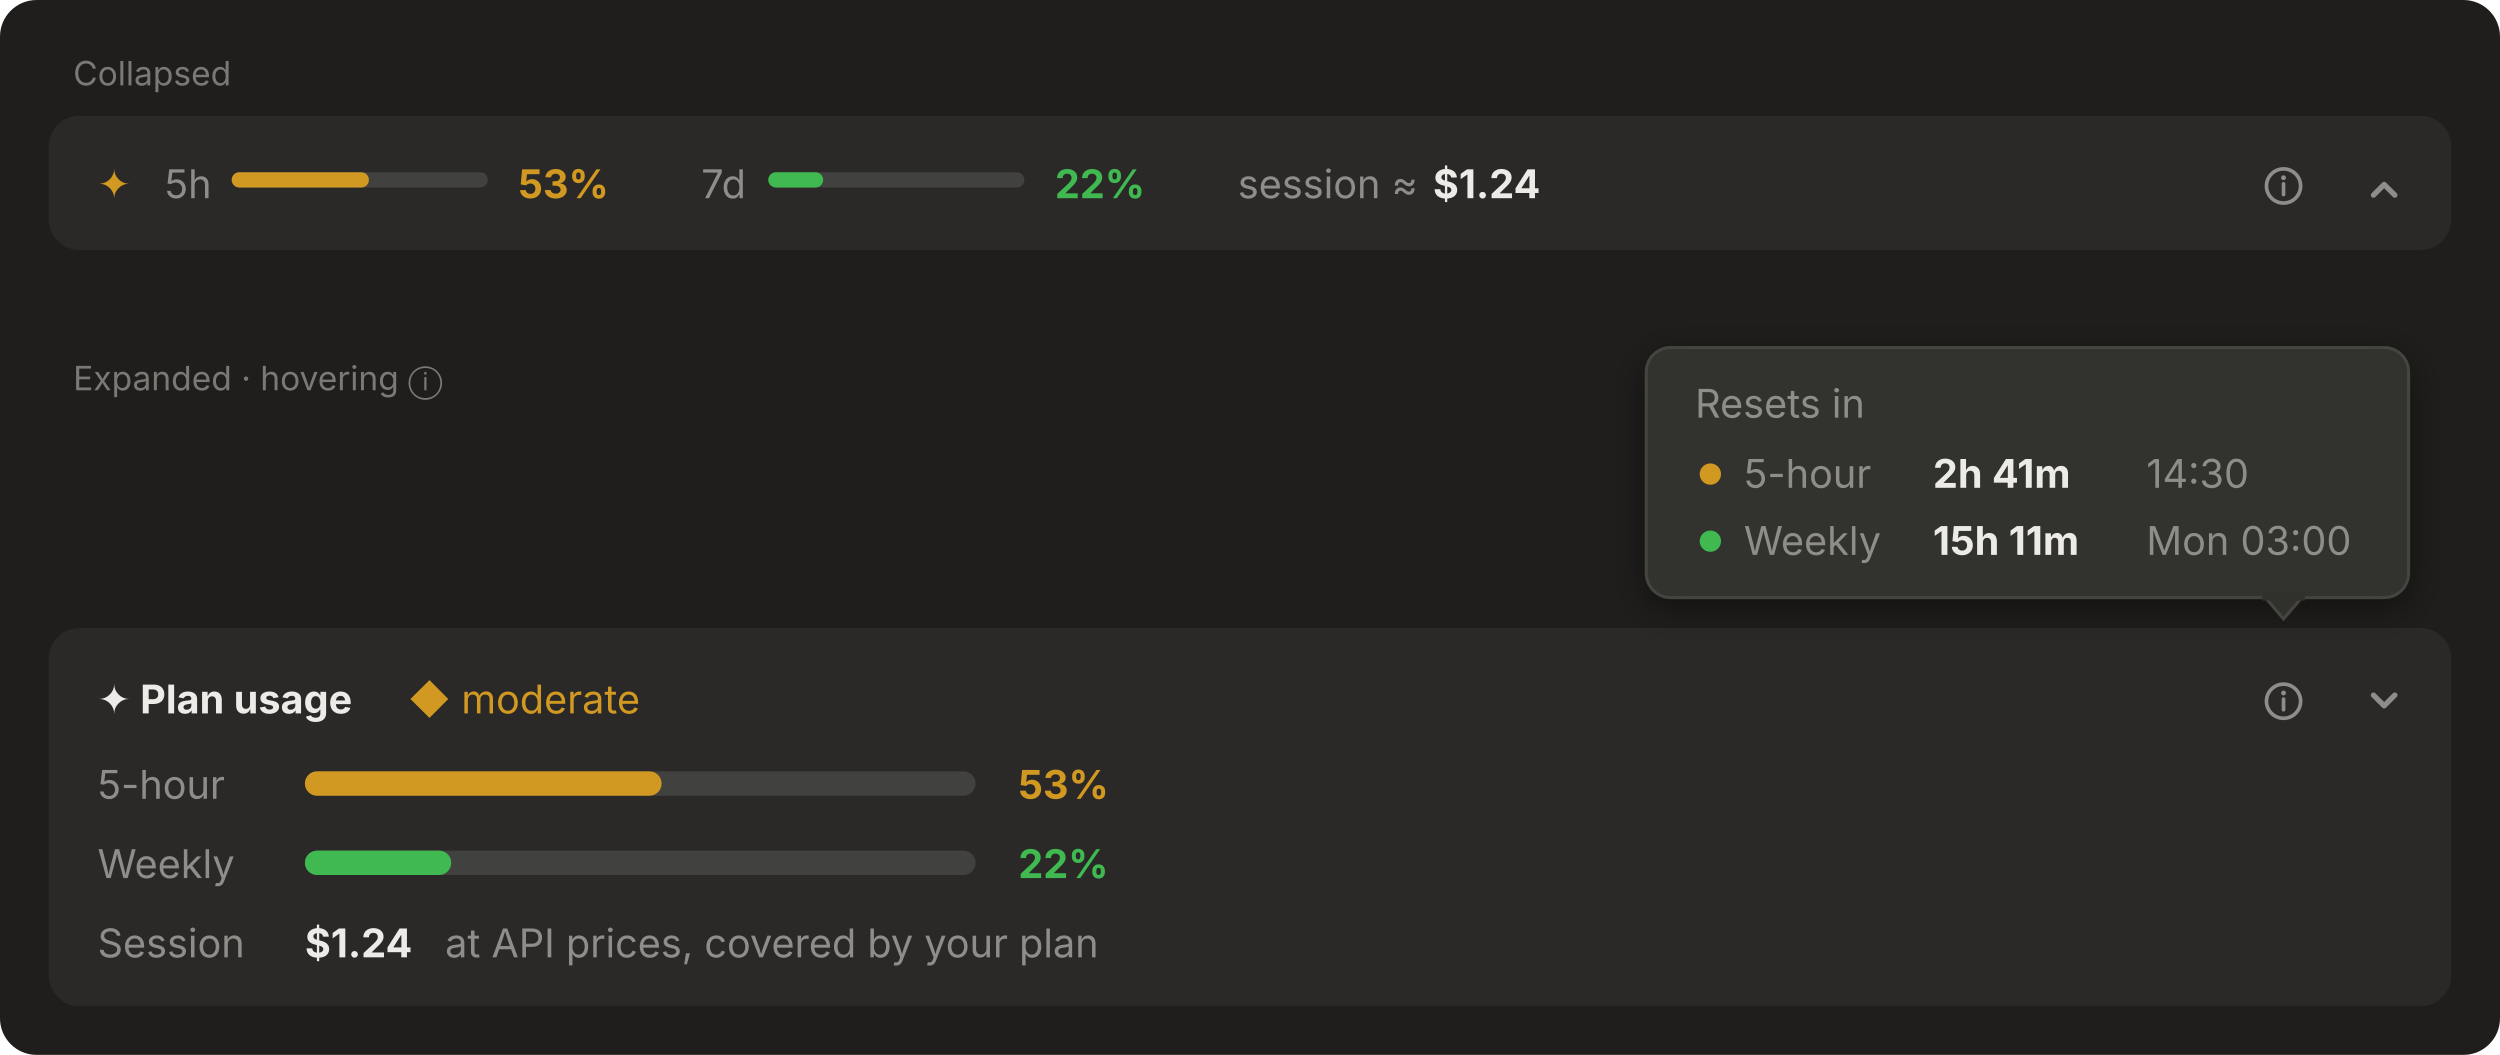
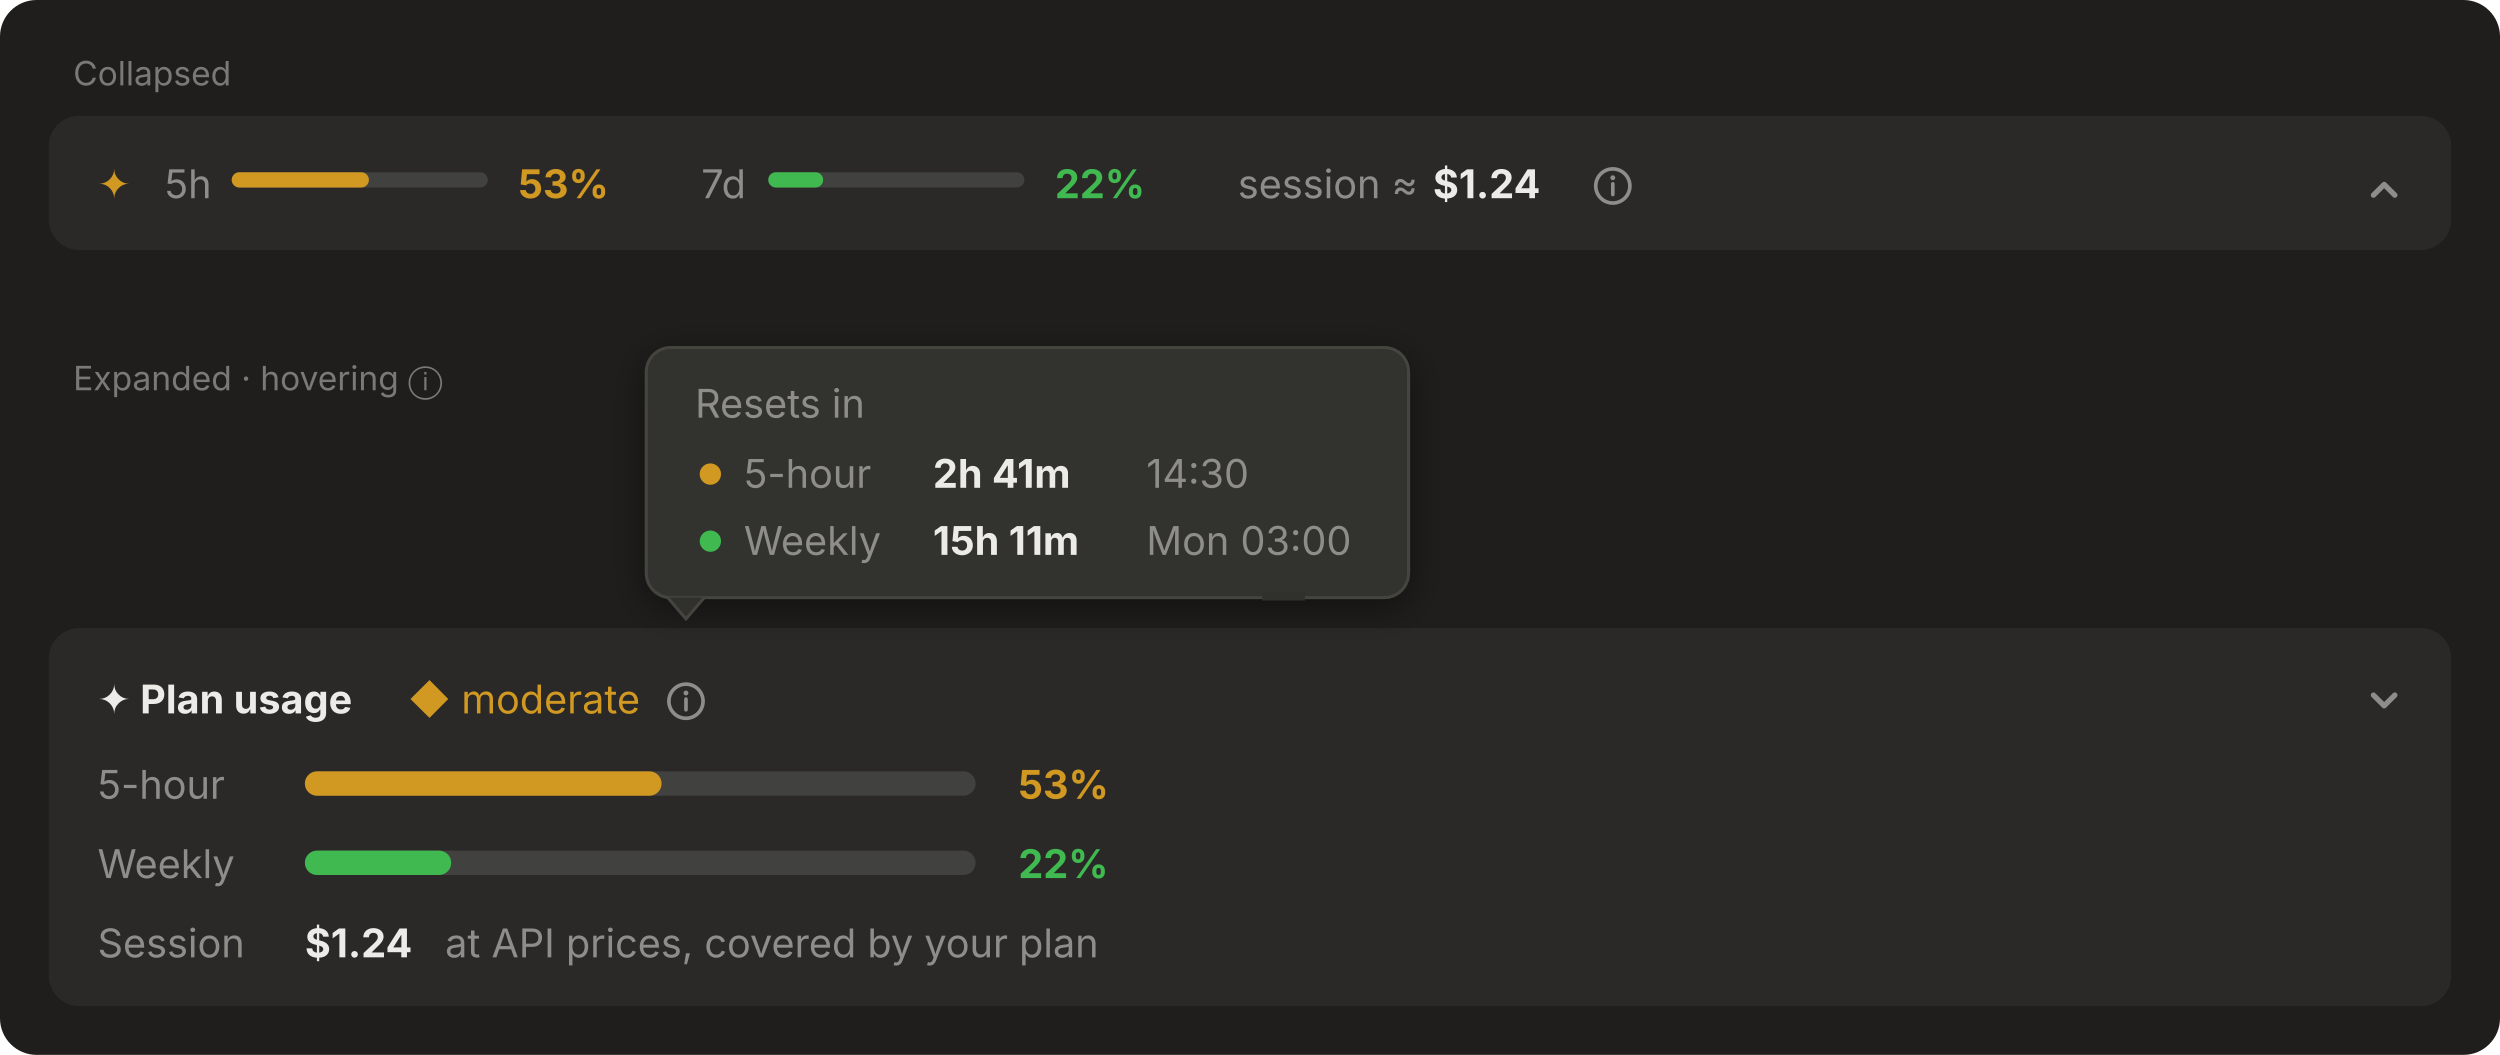
<svg xmlns="http://www.w3.org/2000/svg" width="820" height="346" viewBox="0 0 820 346" font-family="-apple-system, 'Segoe UI', system-ui, sans-serif" font-size="13">
  <defs>
    <filter id="shadow" x="-10%" y="-20%" width="120%" height="150%">
      <feDropShadow dx="0" dy="3" stdDeviation="6" flood-color="#000" flood-opacity="0.45" />
    </filter>
    <g id="info">
      <circle cx="7" cy="7" r="5.6" fill="none" stroke="#8e8d89" stroke-width="1.2" />
      <line x1="7" y1="6.3" x2="7" y2="9.8" stroke="#8e8d89" stroke-width="1.2" stroke-linecap="round" />
      <circle cx="7" cy="4.3" r="0.8" fill="#8e8d89" />
    </g>
  </defs>
  <rect width="820" height="346" rx="12" fill="#1f1e1c" />
  <text x="24" y="28" font-size="11" fill="#7a7975">Collapsed</text>
  <rect x="16" y="38" width="788" height="44" rx="10" fill="#2a2927" />
  <g transform="translate(0,65)">
    <text x="32" y="0" fill="#d29922">✦</text>
    <text x="54" y="0" fill="#8e8d89">5h</text>
    <rect x="76" y="-8.5" width="84" height="5" rx="2.5" fill="rgba(128,128,128,0.28)" />
    <rect x="76" y="-8.5" width="45" height="5" rx="2.5" fill="#d29922" />
    <text x="170" y="0" font-weight="700" fill="#d29922">53%</text>
    <text x="230" y="0" fill="#8e8d89">7d</text>
    <rect x="252" y="-8.5" width="84" height="5" rx="2.5" fill="rgba(128,128,128,0.28)" />
    <rect x="252" y="-8.5" width="18" height="5" rx="2.5" fill="#3fb950" />
    <text x="346" y="0" font-weight="700" fill="#3fb950">22%</text>
    <text x="406" y="0" fill="#8e8d89">session ≈</text>
    <text x="470" y="0" font-weight="700" fill="#ecebe8">$1.24</text>
-     <use href="#info" x="742" y="-11" />
+     <use href="#info" x="522" y="-11" />
    <path d="M778.5 -1 782 -4.5l3.5 3.5" fill="none" stroke="#8e8d89" stroke-width="1.75" stroke-linecap="round" stroke-linejoin="round" />
  </g>
  <text x="24" y="128" font-size="11" fill="#7a7975">Expanded · hovering ⓘ</text>
  <rect x="16" y="206" width="788" height="124" rx="10" fill="#2a2927" />
  <g transform="translate(0,234)">
    <text x="32" y="0" font-weight="700" fill="#ecebe8">✦ Plan usage</text>
    <text x="134" y="0" fill="#d29922">◆ moderate</text>
-     <use href="#info" x="742" y="-11" />
+     <use href="#info" x="218" y="-11" />
    <path d="M778.5 -6 782 -2.5l3.5 -3.5" fill="none" stroke="#8e8d89" stroke-width="1.75" stroke-linecap="round" stroke-linejoin="round" />
  </g>
  <g transform="translate(0,262)">
    <text x="32" y="0" fill="#8e8d89">5-hour</text>
    <rect x="100" y="-9" width="220" height="8" rx="4" fill="rgba(128,128,128,0.28)" />
    <rect x="100" y="-9" width="117" height="8" rx="4" fill="#d29922" />
    <text x="334" y="0" font-weight="700" fill="#d29922">53%</text>
  </g>
  <g transform="translate(0,288)">
    <text x="32" y="0" fill="#8e8d89">Weekly</text>
    <rect x="100" y="-9" width="220" height="8" rx="4" fill="rgba(128,128,128,0.28)" />
    <rect x="100" y="-9" width="48" height="8" rx="4" fill="#3fb950" />
    <text x="334" y="0" font-weight="700" fill="#3fb950">22%</text>
  </g>
  <g transform="translate(0,314)">
    <text x="32" y="0" fill="#8e8d89">Session</text>
    <text x="100" y="0" font-weight="700" fill="#ecebe8">$1.24</text>
    <text x="146" y="0" fill="#8e8d89">at API prices, covered by your plan</text>
  </g>
  <g filter="url(#shadow)">
-     <rect x="540" y="114" width="250" height="82" rx="8" fill="#30302d" stroke="#45443f" />
+     <rect x="212" y="114" width="250" height="82" rx="8" fill="#30302d" stroke="#45443f" />
  </g>
-   <text x="556" y="137" fill="#8e8d89">Resets in</text>
+   <text x="228" y="137" fill="#8e8d89">Resets in</text>
  <g transform="translate(0,160)">
-     <circle cx="561" cy="-4.5" r="3.5" fill="#d29922" />
-     <text x="572" y="0" fill="#8e8d89">5-hour</text>
-     <text x="634" y="0" font-weight="700" fill="#ecebe8">2h 41m</text>
-     <text x="704" y="0" fill="#8e8d89">14:30</text>
+     <circle cx="233" cy="-4.5" r="3.5" fill="#d29922" />
+     <text x="244" y="0" fill="#8e8d89">5-hour</text>
+     <text x="306" y="0" font-weight="700" fill="#ecebe8">2h 41m</text>
+     <text x="376" y="0" fill="#8e8d89">14:30</text>
  </g>
  <g transform="translate(0,182)">
-     <circle cx="561" cy="-4.5" r="3.5" fill="#3fb950" />
-     <text x="572" y="0" fill="#8e8d89">Weekly</text>
-     <text x="634" y="0" font-weight="700" fill="#ecebe8">15h 11m</text>
-     <text x="704" y="0" fill="#8e8d89">Mon 03:00</text>
+     <circle cx="233" cy="-4.5" r="3.5" fill="#3fb950" />
+     <text x="244" y="0" fill="#8e8d89">Weekly</text>
+     <text x="306" y="0" font-weight="700" fill="#ecebe8">15h 11m</text>
+     <text x="376" y="0" fill="#8e8d89">Mon 03:00</text>
  </g>
-   <path d="M743 196 749 203 755 196" fill="#30302d" stroke="#45443f" />
-   <rect x="742" y="194" width="14" height="3" fill="#30302d" />
+   <path d="M219 196 225 203 231 196" fill="#30302d" stroke="#45443f" />
+   <rect x="414" y="194" width="14" height="3" fill="#30302d" />
</svg>
